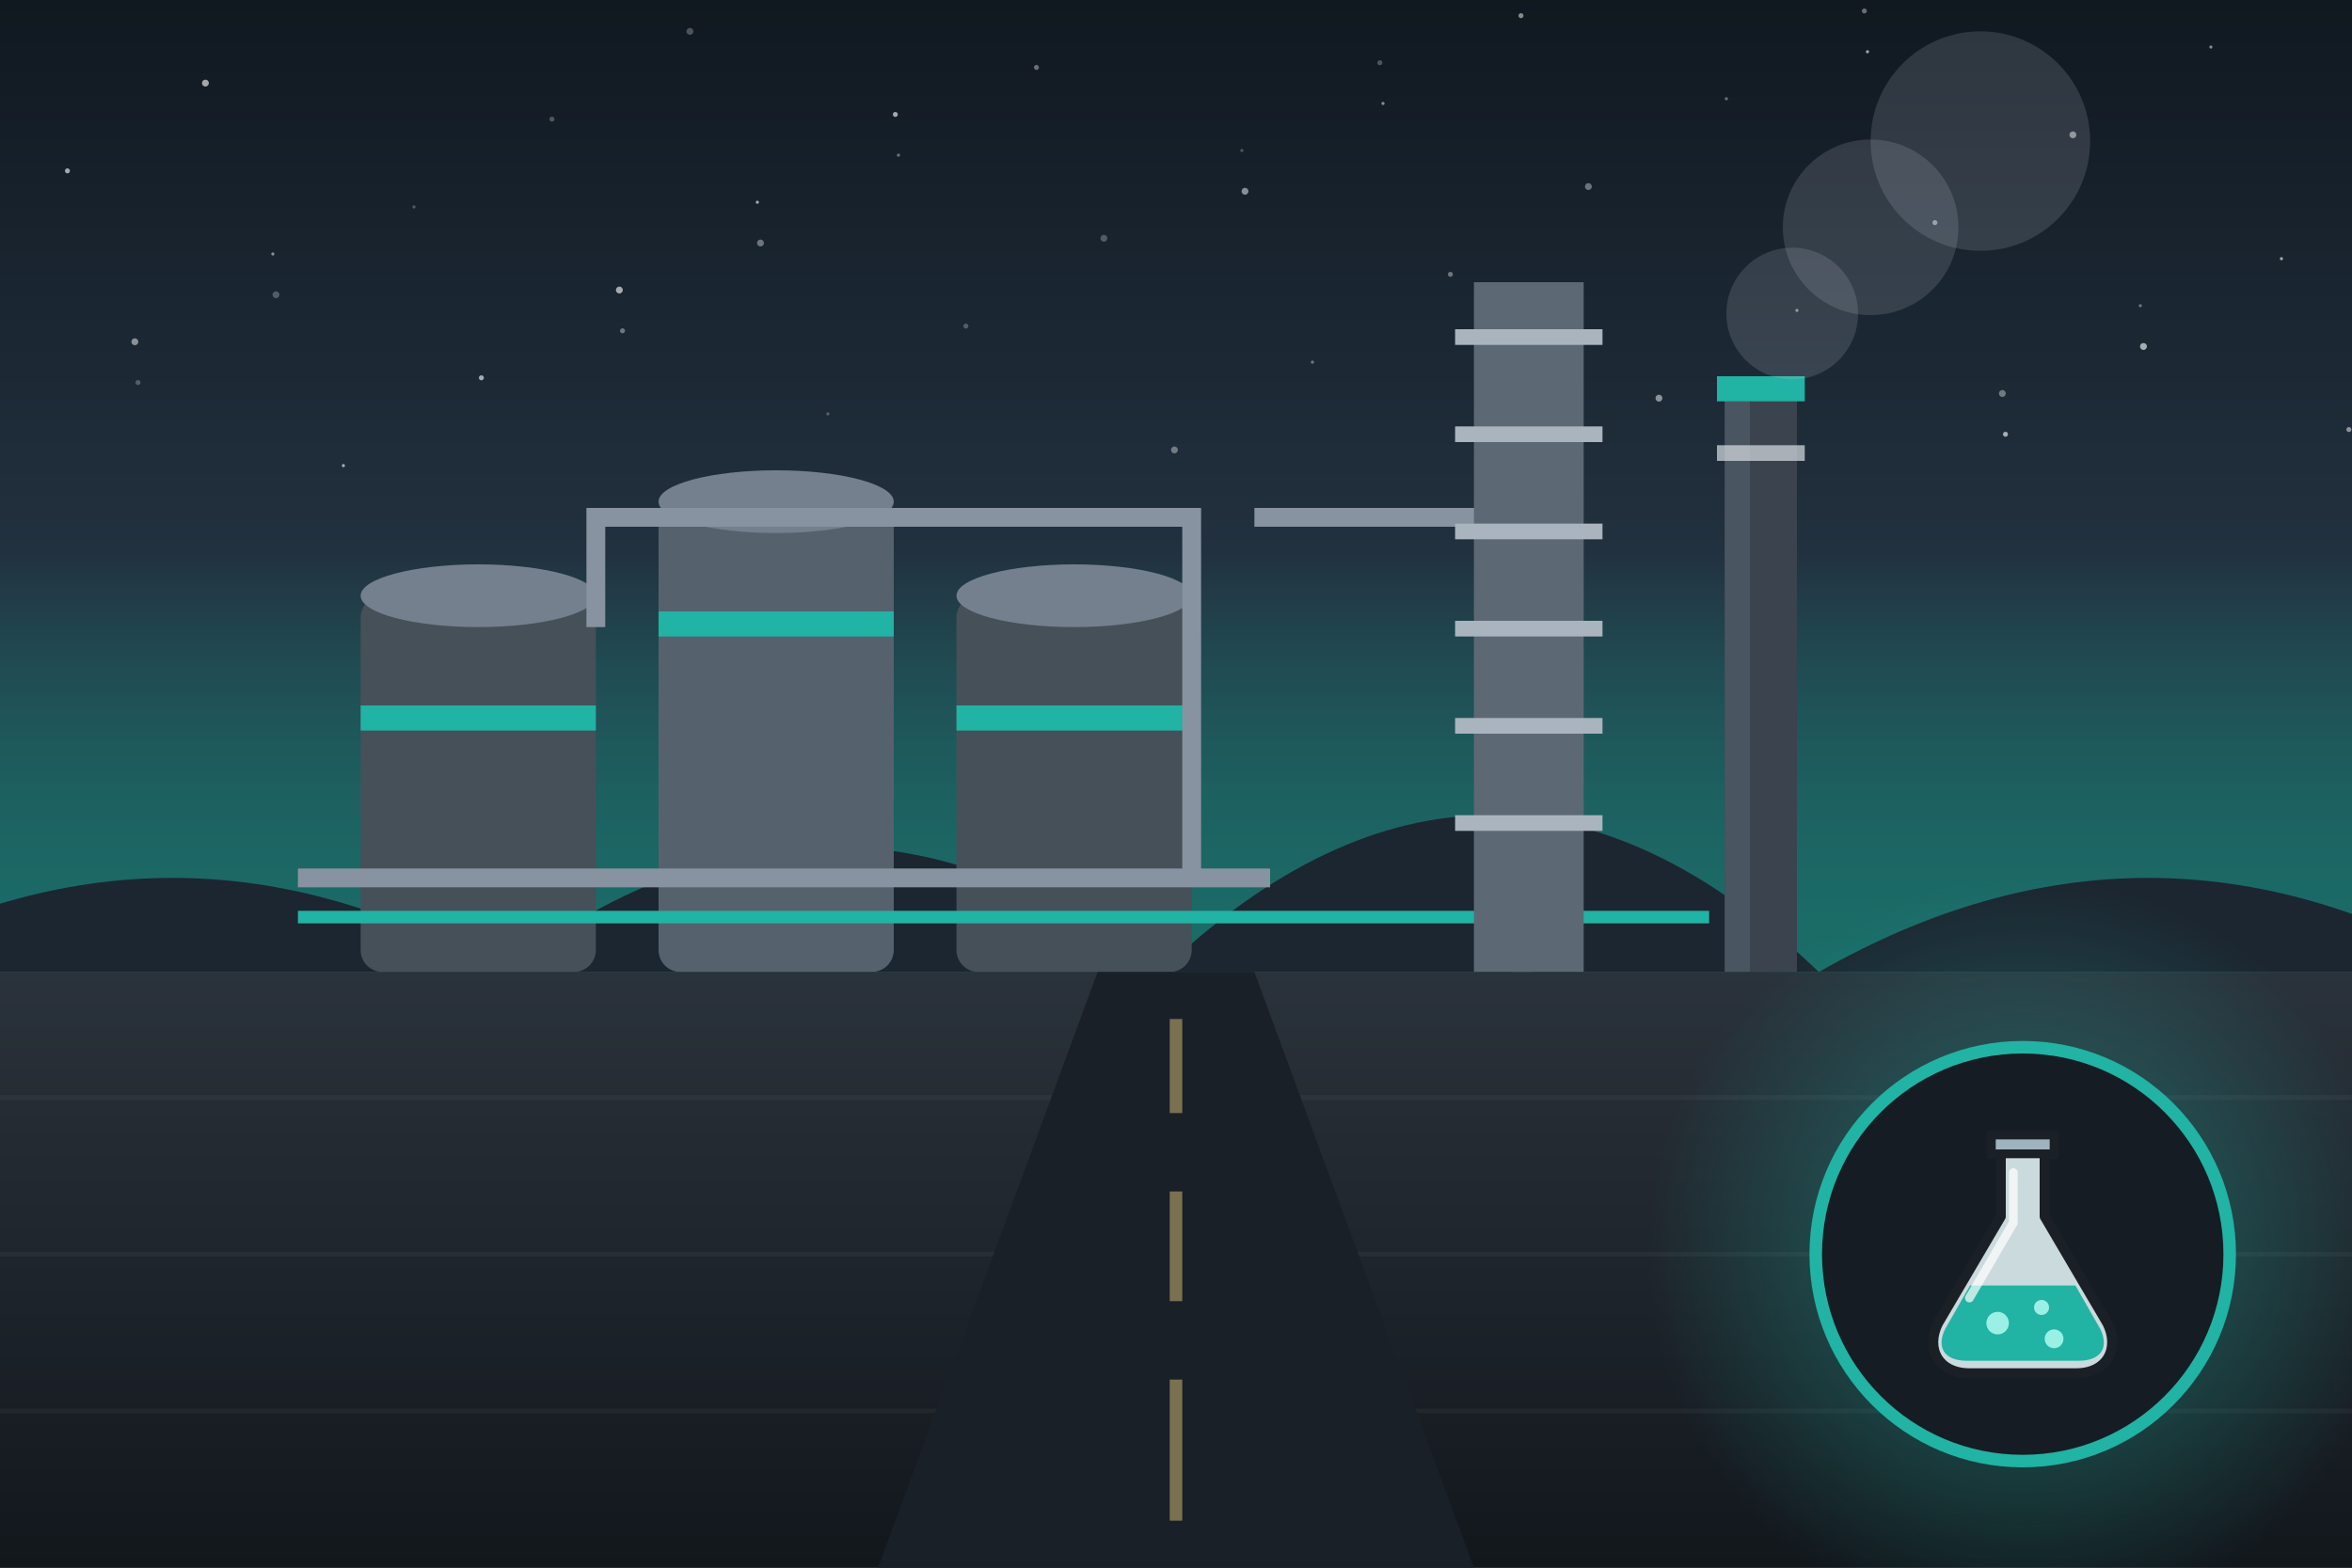
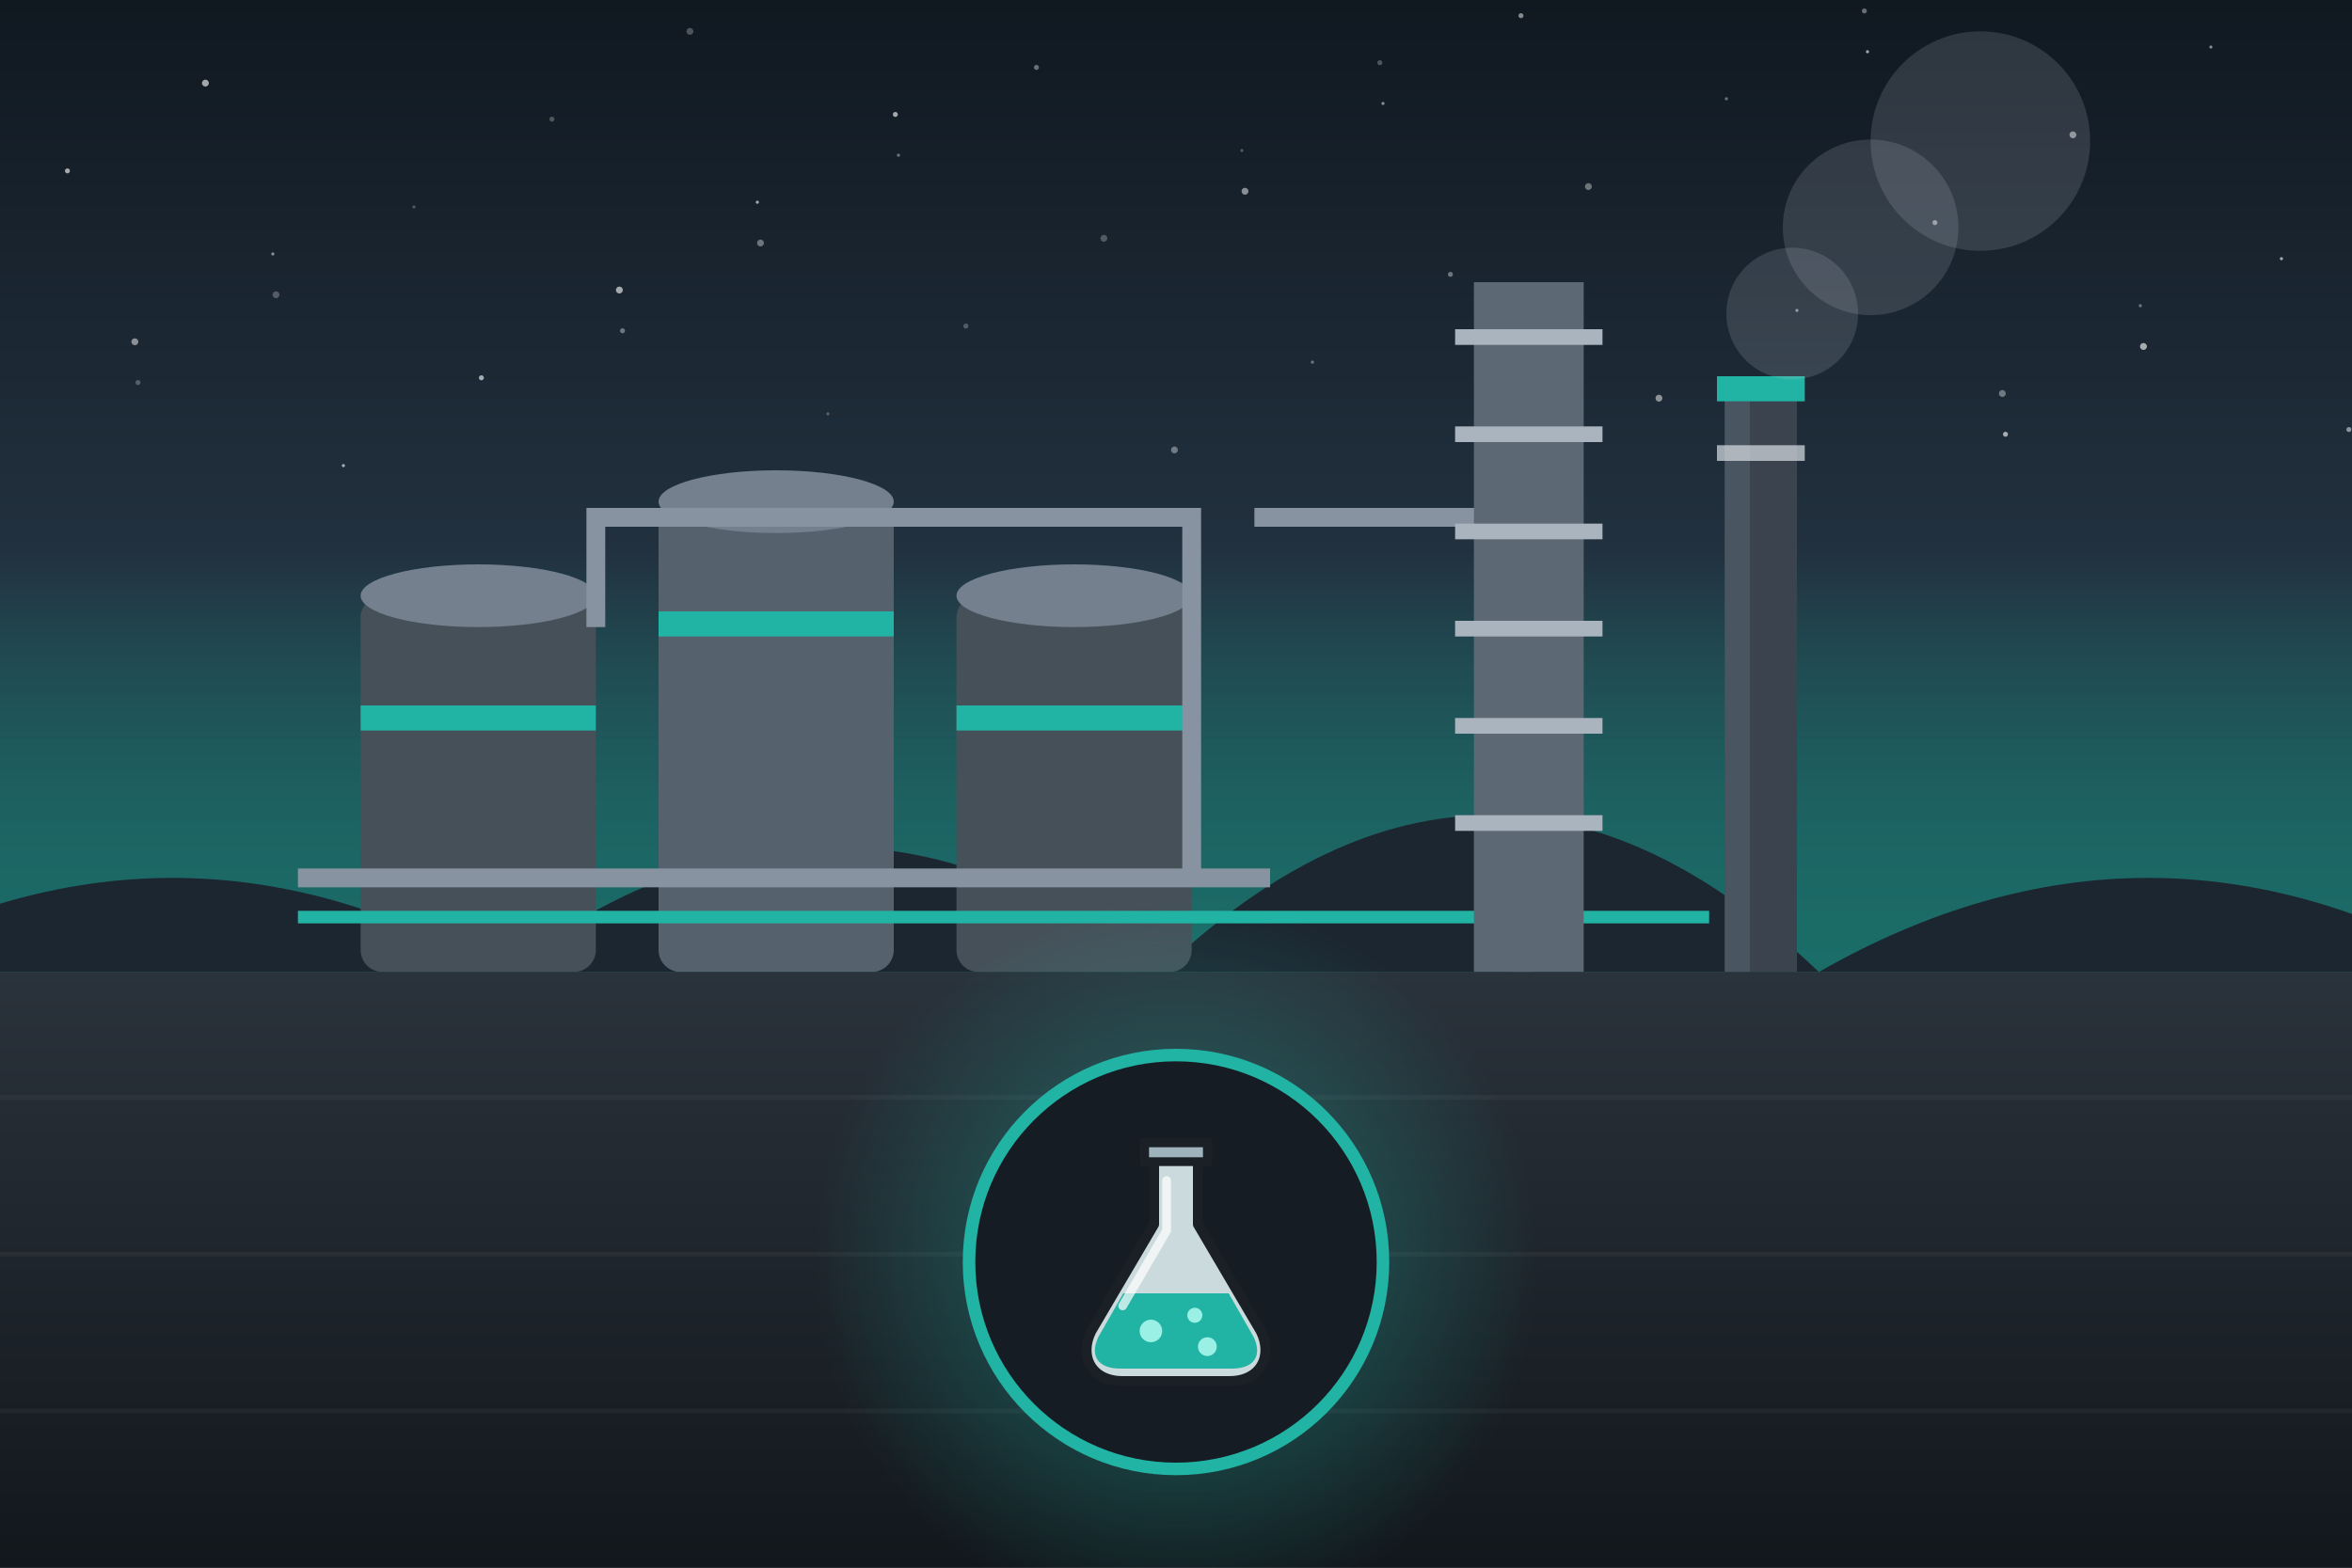
<svg xmlns="http://www.w3.org/2000/svg" viewBox="0 0 1500 1000" role="img" aria-label="Chemical Plants">
  <defs>
    <linearGradient id="sky" x1="0" y1="0" x2="0" y2="1">
      <stop offset="0" stop-color="#101820" />
      <stop offset=".55" stop-color="#22313f" />
      <stop offset="1" stop-color="#21b3a3" stop-opacity=".55" />
    </linearGradient>
    <linearGradient id="ground" x1="0" y1="0" x2="0" y2="1">
      <stop offset="0" stop-color="#2a323b" />
      <stop offset="1" stop-color="#12171c" />
    </linearGradient>
    <radialGradient id="glow" cx=".5" cy=".5" r=".5">
      <stop offset="0" stop-color="#21b3a3" stop-opacity=".5" />
      <stop offset="1" stop-color="#21b3a3" stop-opacity="0" />
    </radialGradient>
  </defs>
  <rect width="1500" height="1000" fill="#101820" />
  <rect width="1500" height="640" fill="url(#sky)" />
  <circle cx="397" cy="211" r="1.6" fill="#ffffff" fill-opacity="0.37" />
  <circle cx="794" cy="122" r="2.2" fill="#ffffff" fill-opacity="0.49" />
  <circle cx="1191" cy="33" r="1.0" fill="#ffffff" fill-opacity="0.61" />
  <circle cx="88" cy="244" r="1.6" fill="#ffffff" fill-opacity="0.25" />
  <circle cx="485" cy="155" r="2.2" fill="#ffffff" fill-opacity="0.37" />
  <circle cx="882" cy="66" r="1.0" fill="#ffffff" fill-opacity="0.49" />
  <circle cx="1279" cy="277" r="1.6" fill="#ffffff" fill-opacity="0.61" />
  <circle cx="176" cy="188" r="2.2" fill="#ffffff" fill-opacity="0.25" />
  <circle cx="573" cy="99" r="1.0" fill="#ffffff" fill-opacity="0.37" />
  <circle cx="970" cy="10" r="1.6" fill="#ffffff" fill-opacity="0.49" />
  <circle cx="1367" cy="221" r="2.2" fill="#ffffff" fill-opacity="0.61" />
  <circle cx="264" cy="132" r="1.0" fill="#ffffff" fill-opacity="0.25" />
  <circle cx="661" cy="43" r="1.6" fill="#ffffff" fill-opacity="0.37" />
  <circle cx="1058" cy="254" r="2.2" fill="#ffffff" fill-opacity="0.49" />
  <circle cx="1455" cy="165" r="1.0" fill="#ffffff" fill-opacity="0.61" />
  <circle cx="352" cy="76" r="1.6" fill="#ffffff" fill-opacity="0.25" />
  <circle cx="749" cy="287" r="2.2" fill="#ffffff" fill-opacity="0.37" />
  <circle cx="1146" cy="198" r="1.0" fill="#ffffff" fill-opacity="0.49" />
  <circle cx="43" cy="109" r="1.6" fill="#ffffff" fill-opacity="0.61" />
  <circle cx="440" cy="20" r="2.2" fill="#ffffff" fill-opacity="0.25" />
  <circle cx="837" cy="231" r="1.0" fill="#ffffff" fill-opacity="0.37" />
  <circle cx="1234" cy="142" r="1.6" fill="#ffffff" fill-opacity="0.49" />
  <circle cx="131" cy="53" r="2.2" fill="#ffffff" fill-opacity="0.61" />
  <circle cx="528" cy="264" r="1.0" fill="#ffffff" fill-opacity="0.25" />
  <circle cx="925" cy="175" r="1.6" fill="#ffffff" fill-opacity="0.37" />
  <circle cx="1322" cy="86" r="2.2" fill="#ffffff" fill-opacity="0.49" />
  <circle cx="219" cy="297" r="1.0" fill="#ffffff" fill-opacity="0.61" />
  <circle cx="616" cy="208" r="1.6" fill="#ffffff" fill-opacity="0.25" />
  <circle cx="1013" cy="119" r="2.2" fill="#ffffff" fill-opacity="0.37" />
  <circle cx="1410" cy="30" r="1.0" fill="#ffffff" fill-opacity="0.49" />
  <circle cx="307" cy="241" r="1.6" fill="#ffffff" fill-opacity="0.61" />
  <circle cx="704" cy="152" r="2.2" fill="#ffffff" fill-opacity="0.25" />
  <circle cx="1101" cy="63" r="1.0" fill="#ffffff" fill-opacity="0.37" />
  <circle cx="1498" cy="274" r="1.6" fill="#ffffff" fill-opacity="0.49" />
  <circle cx="395" cy="185" r="2.2" fill="#ffffff" fill-opacity="0.61" />
  <circle cx="792" cy="96" r="1.0" fill="#ffffff" fill-opacity="0.25" />
  <circle cx="1189" cy="7" r="1.6" fill="#ffffff" fill-opacity="0.37" />
  <circle cx="86" cy="218" r="2.2" fill="#ffffff" fill-opacity="0.49" />
  <circle cx="483" cy="129" r="1.0" fill="#ffffff" fill-opacity="0.61" />
  <circle cx="880" cy="40" r="1.6" fill="#ffffff" fill-opacity="0.25" />
  <circle cx="1277" cy="251" r="2.2" fill="#ffffff" fill-opacity="0.37" />
  <circle cx="174" cy="162" r="1.0" fill="#ffffff" fill-opacity="0.49" />
  <circle cx="571" cy="73" r="1.6" fill="#ffffff" fill-opacity="0.61" />
  <circle cx="968" cy="284" r="2.2" fill="#ffffff" fill-opacity="0.25" />
  <circle cx="1365" cy="195" r="1.0" fill="#ffffff" fill-opacity="0.37" />
  <path d="M-100 620q210-120 420 0z" fill="#1c2630" />
  <path d="M320 620q210-160 420 0z" fill="#1c2630" />
  <path d="M740 620q210-200 420 0z" fill="#1c2630" />
  <path d="M1160 620q210-120 420 0z" fill="#1c2630" />
  <path d="M1580 620q210-160 420 0z" fill="#1c2630" />
  <g transform="translate(40 0)">
    <rect x="190" y="380" width="150" height="240" rx="14" fill="#465059" />
    <ellipse cx="265" cy="380" rx="75" ry="20" fill="#74808e" />
    <rect x="190" y="450" width="150" height="16" fill="#21b3a3" />
    <rect x="380" y="320" width="150" height="300" rx="14" fill="#56616e" />
    <ellipse cx="455" cy="320" rx="75" ry="20" fill="#74808e" />
    <rect x="380" y="390" width="150" height="16" fill="#21b3a3" />
    <rect x="570" y="380" width="150" height="240" rx="14" fill="#465059" />
    <ellipse cx="645" cy="380" rx="75" ry="20" fill="#74808e" />
    <rect x="570" y="450" width="150" height="16" fill="#21b3a3" />
    <path d="M150 560h620M340 400v-70h380v230M760 330h170v290" stroke="#8793a0" stroke-width="12" fill="none" />
    <path d="M150 585h900" stroke="#21b3a3" stroke-width="8" fill="none" />
    <rect x="900" y="180" width="70" height="440" fill="#5d6875" />
    <rect x="888" y="210" width="94" height="10" fill="#aab4be" />
    <rect x="888" y="272" width="94" height="10" fill="#aab4be" />
    <rect x="888" y="334" width="94" height="10" fill="#aab4be" />
    <rect x="888" y="396" width="94" height="10" fill="#aab4be" />
    <rect x="888" y="458" width="94" height="10" fill="#aab4be" />
    <rect x="888" y="520" width="94" height="10" fill="#aab4be" />
    <rect x="1060" y="240" width="46" height="380" fill="#3a434e" />
    <rect x="1060" y="240" width="16" height="380" fill="#4a5562" />
    <rect x="1055" y="240" width="56" height="16" fill="#21b3a3" />
    <rect x="1055" y="284" width="56" height="10" fill="#d9dee4" fill-opacity=".7" />
    <g fill="#c9d2dc" fill-opacity=".16">
      <circle cx="1103.0" cy="200" r="42" />
      <circle cx="1153.0" cy="145" r="56" />
      <circle cx="1223.0" cy="90" r="70" />
    </g>
  </g>
  <rect y="620" width="1500" height="380" fill="url(#ground)" />
  <path d="M0 700h1500M0 800h1500M0 900h1500" stroke="#ffffff" stroke-opacity=".04" stroke-width="3" />
-   <path d="M560 1000L700 620h100l140 380z" fill="#1a2027" />
-   <path d="M750 650v60M750 760v70M750 880v90" stroke="#d9c27a" stroke-opacity=".5" stroke-width="8" />
-   <circle cx="1290" cy="800" r="240" fill="url(#glow)" />
-   <circle cx="1290" cy="800" r="132" fill="#161c23" stroke="#21b3a3" stroke-width="8" />
-   <g transform="translate(1190 700) scale(4)">
+   <circle cx="750" cy="805" r="230" fill="url(#glow)" />
+   <circle cx="750" cy="805" r="132" fill="#161c23" stroke="#21b3a3" stroke-width="8" />
+   <g transform="translate(650 705) scale(4)">
    <path d="M20 6h10v3h-1.5v10l10 17c2 4 0 8-5 8H16.5c-5 0-7-4-5-8l10-17V9H20z" fill="#dfeff2" fill-opacity=".9" stroke="#1b2027" stroke-width="1.6" stroke-linejoin="round" />
    <path d="M16.6 30h16.8l4 7c1.4 3 0 5-3.5 5H16.1c-3.500 0-4.900-2-3.500-5z" fill="#21b3a3" />
    <circle cx="21" cy="36" r="1.8" fill="#9af0e4" />
    <circle cx="28" cy="33.500" r="1.200" fill="#9af0e4" />
    <circle cx="30" cy="38.500" r="1.500" fill="#9af0e4" />
    <path d="M20 6h10v3H20z" fill="#9fb3bd" stroke="#1b2027" stroke-width="1.4" />
    <path d="M23.500 12v8l-7 12" stroke="#ffffff" stroke-opacity=".7" stroke-width="1.4" fill="none" stroke-linecap="round" />
  </g>
</svg>
